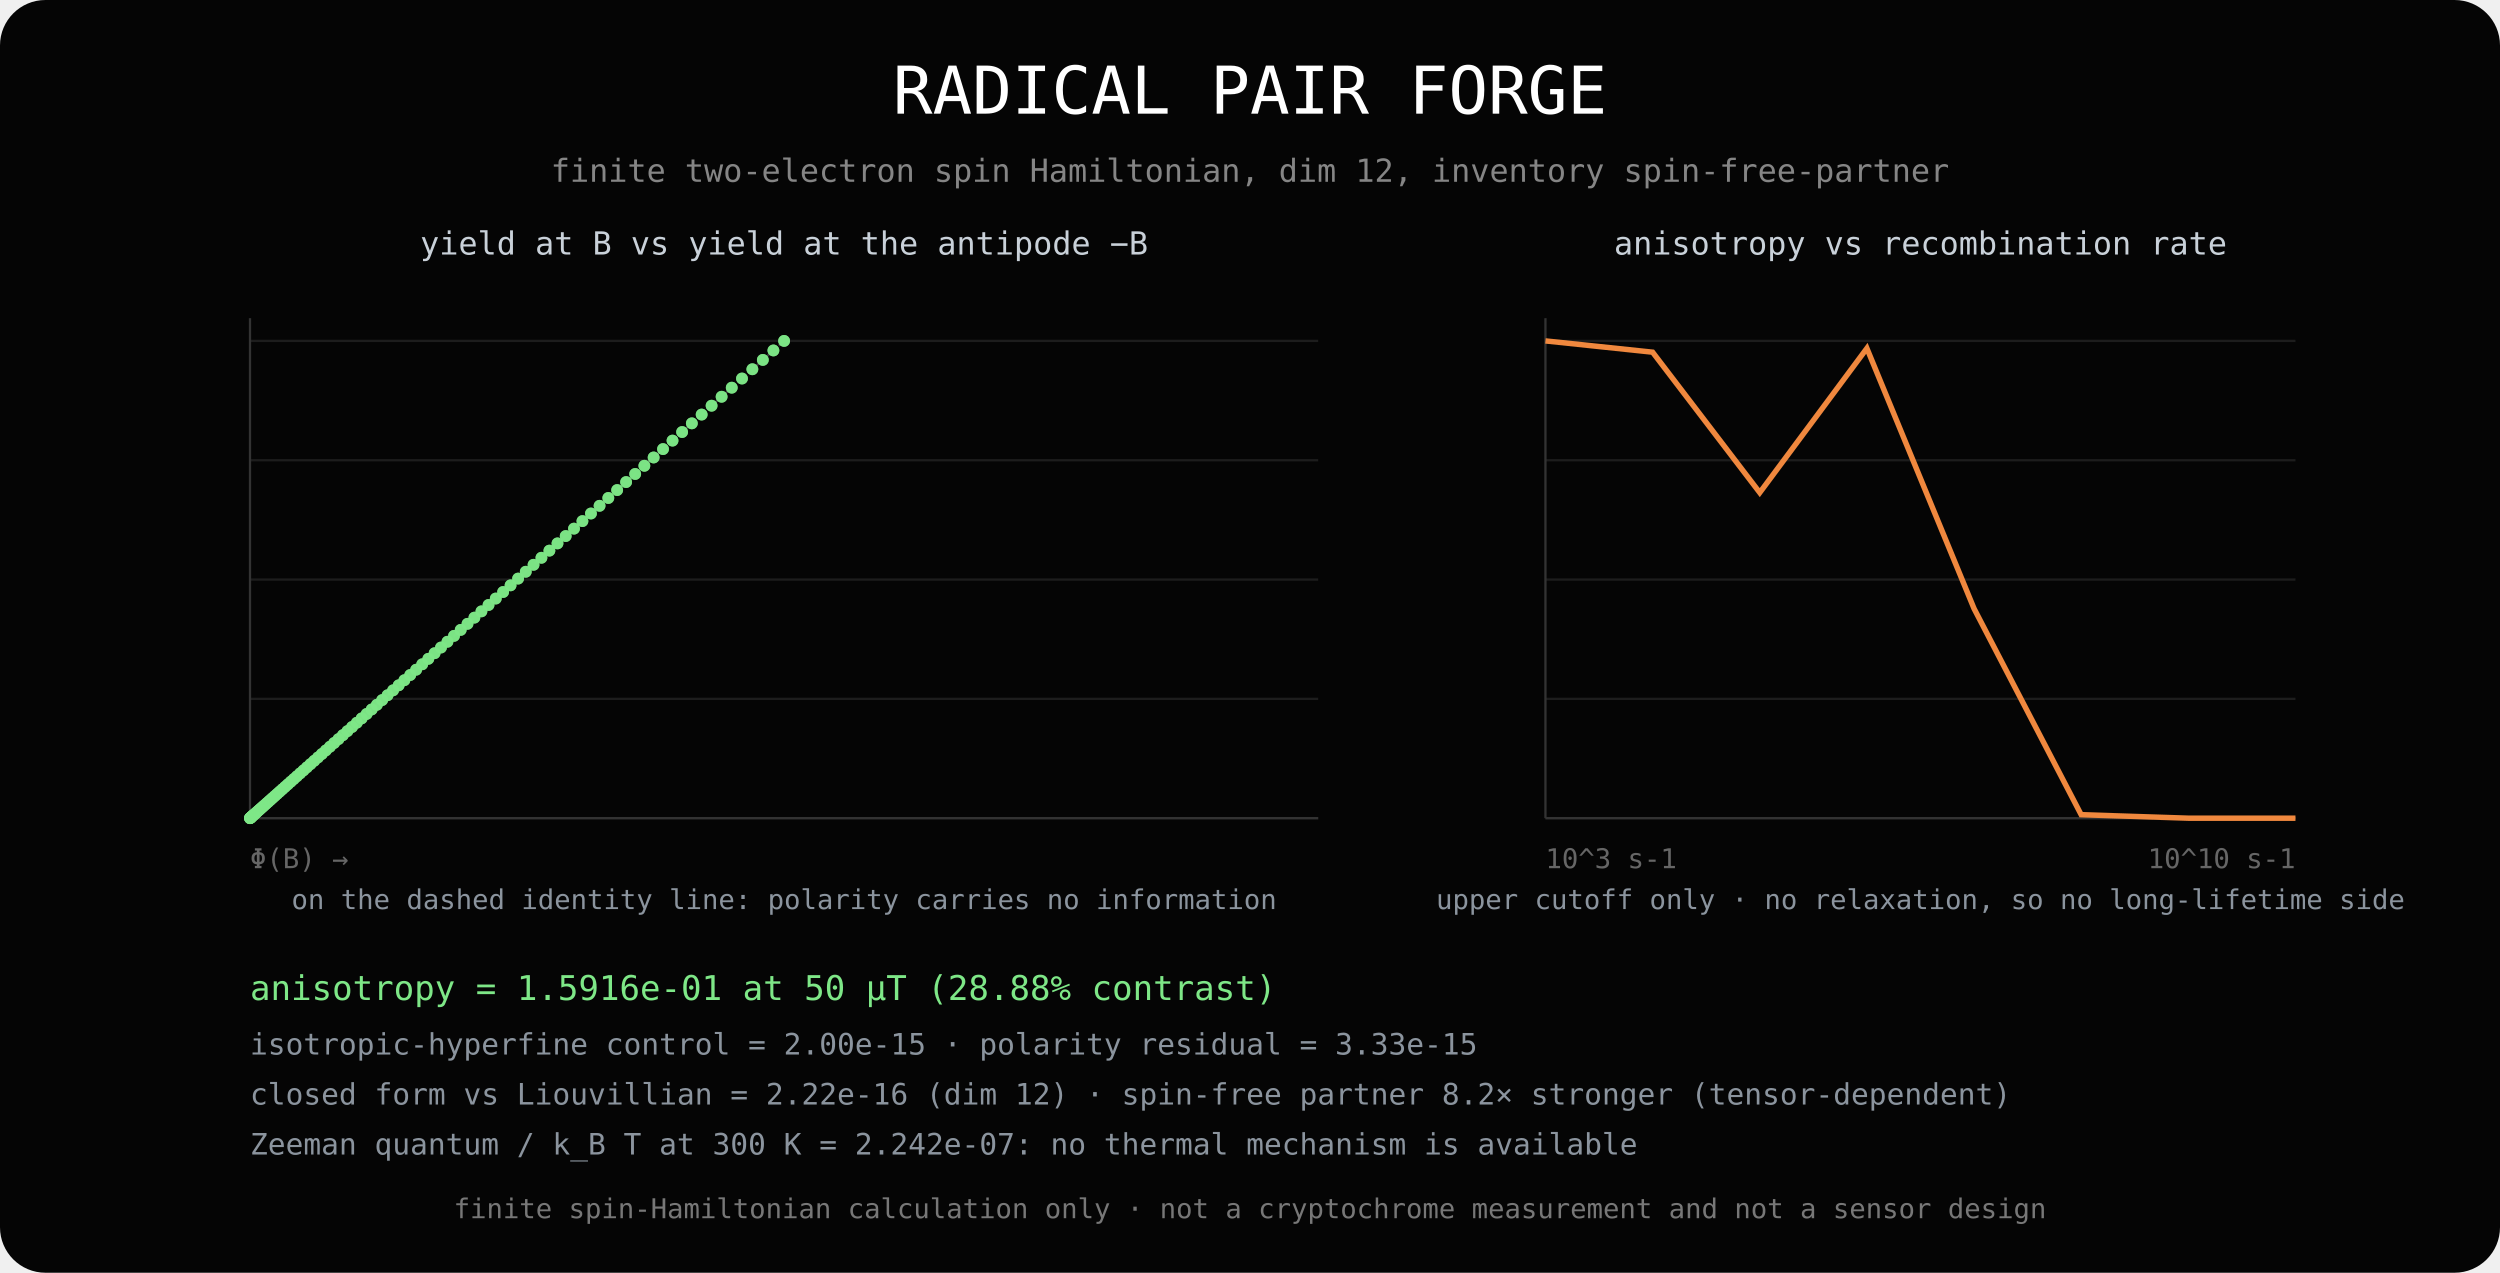
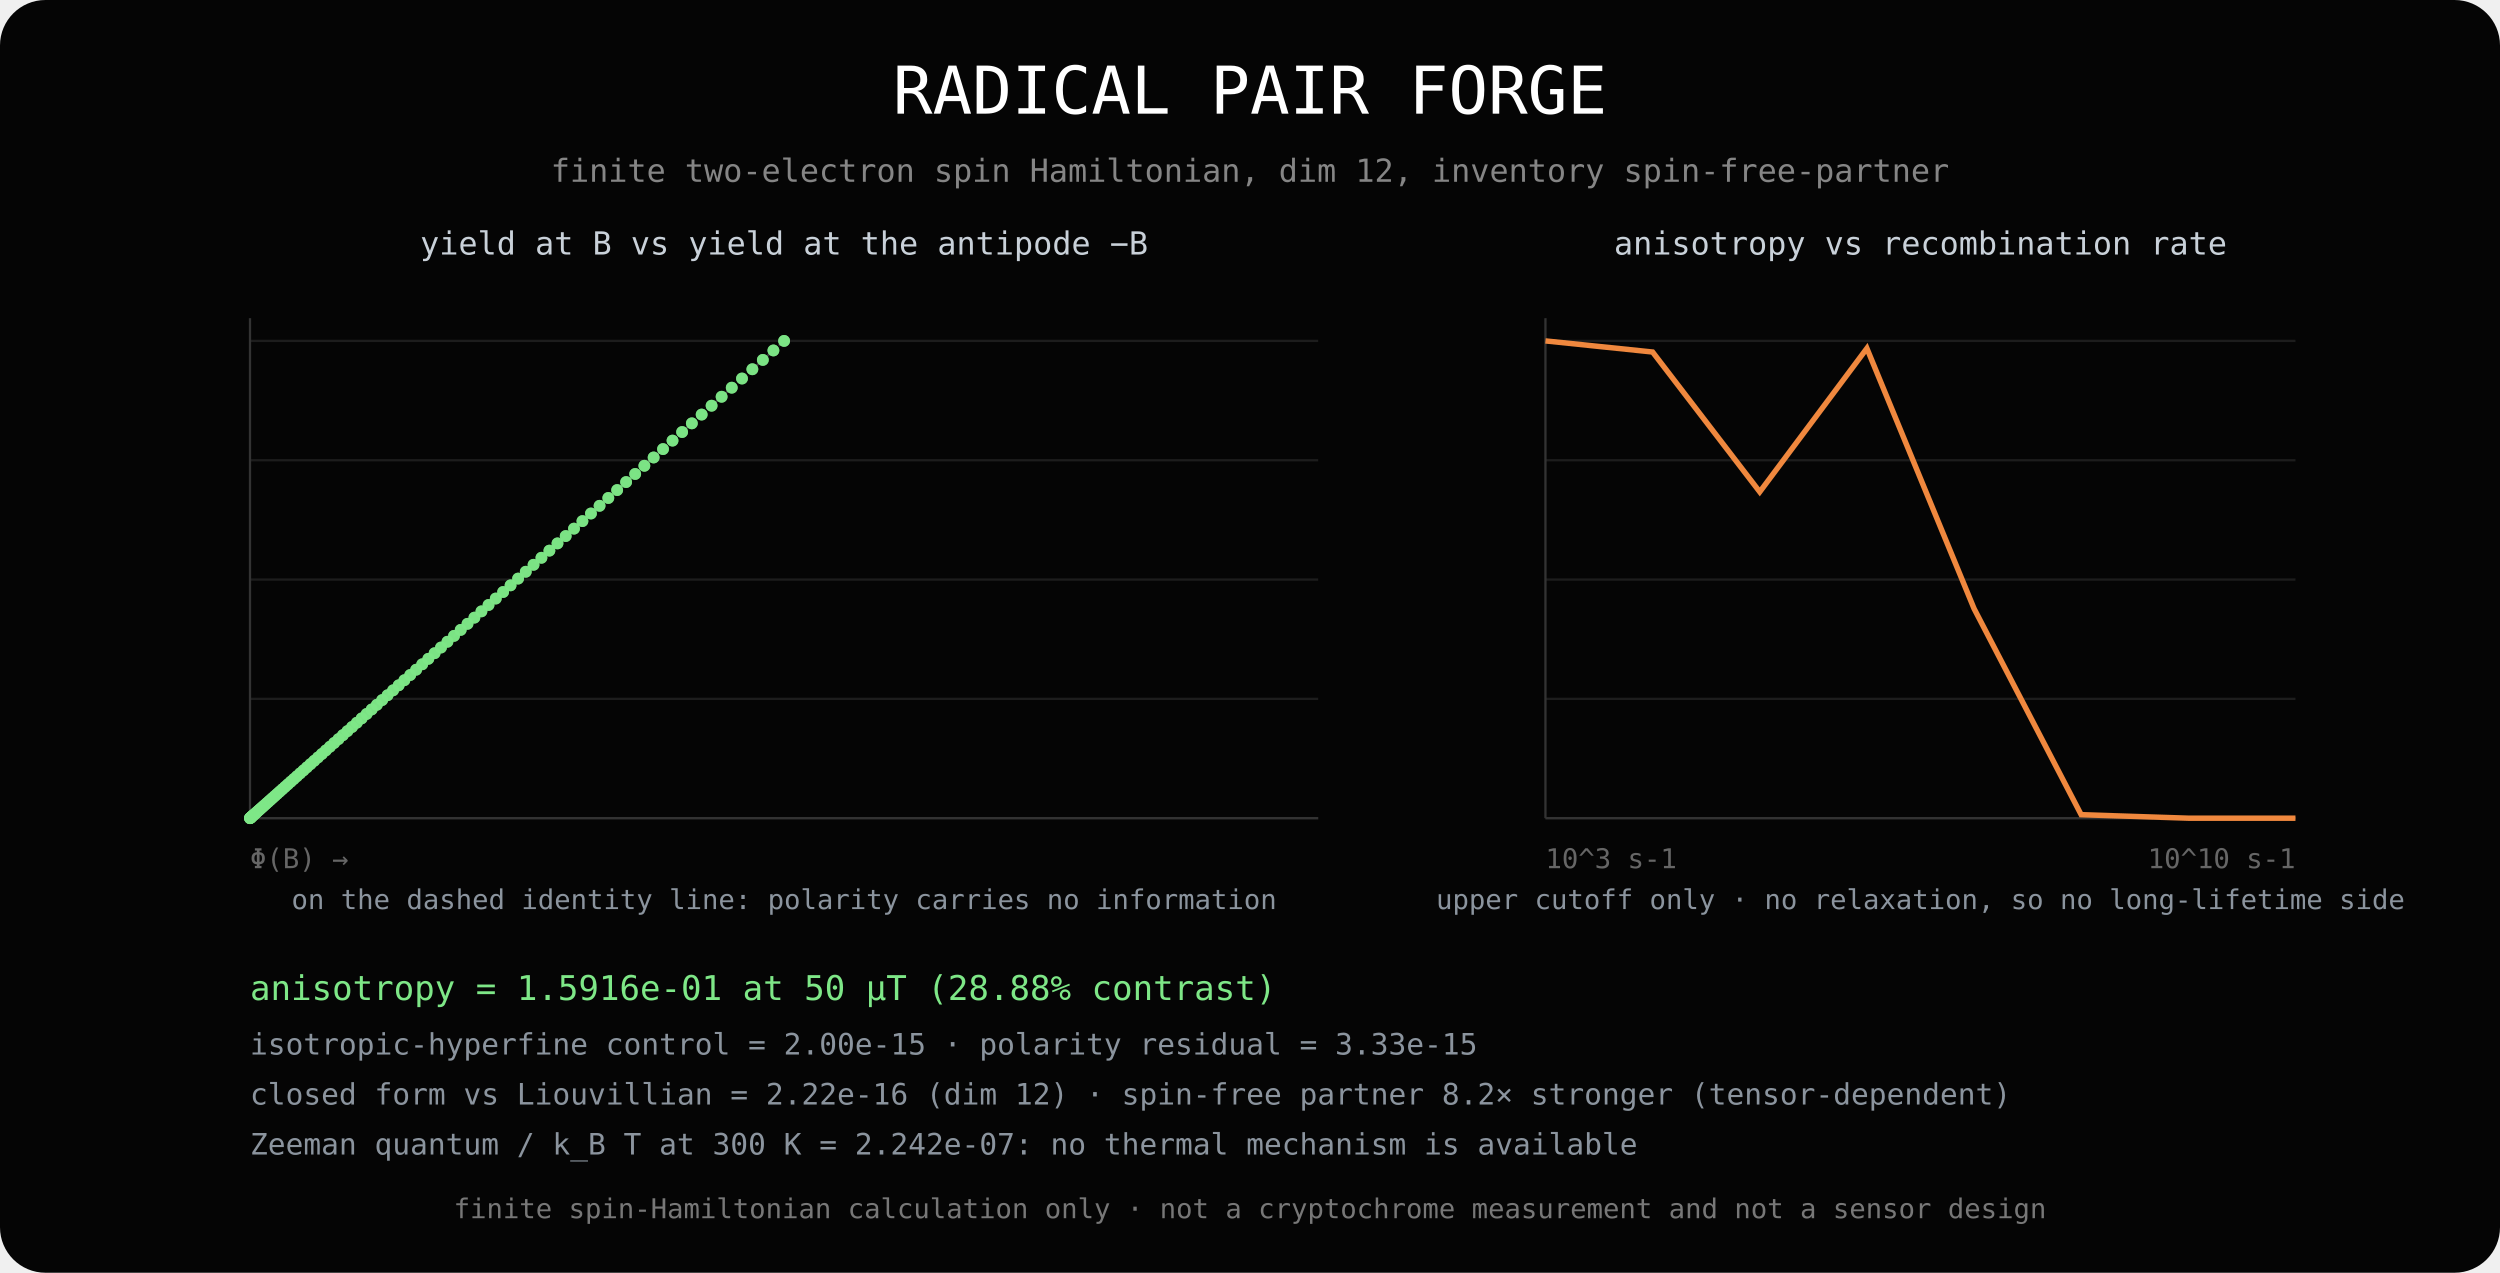
<svg xmlns="http://www.w3.org/2000/svg" width="1100" height="560" viewBox="0 0 1100 560">
  <rect width="1100" height="560" rx="20" fill="#050505" />
  <text x="550" y="50" fill="#fff" font-family="monospace" font-size="29" text-anchor="middle">RADICAL PAIR FORGE</text>
  <text x="550" y="80" fill="#858585" font-family="monospace" font-size="14" text-anchor="middle">finite two-electron spin Hamiltonian, dim 12, inventory spin-free-partner</text>
  <line x1="110" y1="360.0" x2="580" y2="360.0" stroke="#1d1d1d" />
  <line x1="680" y1="360.0" x2="1010" y2="360.0" stroke="#1d1d1d" />
  <line x1="110" y1="307.5" x2="580" y2="307.5" stroke="#1d1d1d" />
  <line x1="680" y1="307.5" x2="1010" y2="307.5" stroke="#1d1d1d" />
  <line x1="110" y1="255.0" x2="580" y2="255.0" stroke="#1d1d1d" />
  <line x1="680" y1="255.0" x2="1010" y2="255.0" stroke="#1d1d1d" />
  <line x1="110" y1="202.5" x2="580" y2="202.5" stroke="#1d1d1d" />
  <line x1="680" y1="202.5" x2="1010" y2="202.5" stroke="#1d1d1d" />
  <line x1="110" y1="150.0" x2="580" y2="150.0" stroke="#1d1d1d" />
  <line x1="680" y1="150.0" x2="1010" y2="150.0" stroke="#1d1d1d" />
  <line x1="110" y1="360" x2="580" y2="360" stroke="#333" />
  <line x1="110" y1="140" x2="110" y2="360" stroke="#333" />
  <line x1="110" y1="360" x2="345" y2="150" stroke="#3a3a3a" stroke-dasharray="4 4" />
  <circle cx="345.00" cy="150.00" r="2.6" fill="#7ee787" opacity="0.85" />
  <circle cx="340.30" cy="154.20" r="2.6" fill="#7ee787" opacity="0.85" />
  <circle cx="335.65" cy="158.36" r="2.6" fill="#7ee787" opacity="0.85" />
  <circle cx="331.04" cy="162.47" r="2.6" fill="#7ee787" opacity="0.85" />
  <circle cx="326.48" cy="166.55" r="2.6" fill="#7ee787" opacity="0.85" />
  <circle cx="321.97" cy="170.58" r="2.6" fill="#7ee787" opacity="0.85" />
  <circle cx="317.51" cy="174.57" r="2.6" fill="#7ee787" opacity="0.85" />
  <circle cx="313.10" cy="178.51" r="2.6" fill="#7ee787" opacity="0.85" />
  <circle cx="308.73" cy="182.41" r="2.6" fill="#7ee787" opacity="0.85" />
  <circle cx="304.41" cy="186.27" r="2.6" fill="#7ee787" opacity="0.85" />
  <circle cx="300.13" cy="190.09" r="2.6" fill="#7ee787" opacity="0.85" />
  <circle cx="295.91" cy="193.87" r="2.6" fill="#7ee787" opacity="0.85" />
  <circle cx="291.73" cy="197.60" r="2.6" fill="#7ee787" opacity="0.85" />
  <circle cx="287.60" cy="201.29" r="2.6" fill="#7ee787" opacity="0.85" />
  <circle cx="283.52" cy="204.94" r="2.6" fill="#7ee787" opacity="0.85" />
  <circle cx="279.48" cy="208.55" r="2.6" fill="#7ee787" opacity="0.85" />
  <circle cx="275.49" cy="212.11" r="2.6" fill="#7ee787" opacity="0.85" />
  <circle cx="271.55" cy="215.63" r="2.6" fill="#7ee787" opacity="0.85" />
  <circle cx="267.66" cy="219.11" r="2.6" fill="#7ee787" opacity="0.85" />
  <circle cx="263.81" cy="222.55" r="2.6" fill="#7ee787" opacity="0.85" />
  <circle cx="260.02" cy="225.94" r="2.6" fill="#7ee787" opacity="0.85" />
  <circle cx="256.27" cy="229.29" r="2.6" fill="#7ee787" opacity="0.85" />
  <circle cx="252.56" cy="232.60" r="2.6" fill="#7ee787" opacity="0.85" />
  <circle cx="248.91" cy="235.87" r="2.6" fill="#7ee787" opacity="0.85" />
  <circle cx="245.30" cy="239.09" r="2.6" fill="#7ee787" opacity="0.85" />
  <circle cx="241.74" cy="242.28" r="2.6" fill="#7ee787" opacity="0.85" />
  <circle cx="238.23" cy="245.42" r="2.6" fill="#7ee787" opacity="0.85" />
  <circle cx="234.76" cy="248.51" r="2.6" fill="#7ee787" opacity="0.85" />
  <circle cx="231.34" cy="251.57" r="2.6" fill="#7ee787" opacity="0.85" />
  <circle cx="227.97" cy="254.58" r="2.6" fill="#7ee787" opacity="0.85" />
  <circle cx="224.65" cy="257.55" r="2.6" fill="#7ee787" opacity="0.85" />
  <circle cx="221.37" cy="260.48" r="2.6" fill="#7ee787" opacity="0.85" />
  <circle cx="218.14" cy="263.36" r="2.6" fill="#7ee787" opacity="0.85" />
  <circle cx="214.96" cy="266.20" r="2.6" fill="#7ee787" opacity="0.85" />
  <circle cx="211.83" cy="269.00" r="2.6" fill="#7ee787" opacity="0.85" />
  <circle cx="208.74" cy="271.76" r="2.6" fill="#7ee787" opacity="0.85" />
  <circle cx="205.71" cy="274.48" r="2.6" fill="#7ee787" opacity="0.85" />
  <circle cx="202.71" cy="277.15" r="2.6" fill="#7ee787" opacity="0.85" />
  <circle cx="199.77" cy="279.78" r="2.6" fill="#7ee787" opacity="0.85" />
  <circle cx="196.88" cy="282.37" r="2.6" fill="#7ee787" opacity="0.85" />
  <circle cx="194.03" cy="284.91" r="2.6" fill="#7ee787" opacity="0.85" />
  <circle cx="191.23" cy="287.41" r="2.6" fill="#7ee787" opacity="0.85" />
  <circle cx="188.47" cy="289.88" r="2.6" fill="#7ee787" opacity="0.85" />
  <circle cx="185.77" cy="292.29" r="2.6" fill="#7ee787" opacity="0.85" />
  <circle cx="183.11" cy="294.67" r="2.6" fill="#7ee787" opacity="0.85" />
  <circle cx="180.50" cy="297.00" r="2.6" fill="#7ee787" opacity="0.85" />
  <circle cx="177.93" cy="299.29" r="2.6" fill="#7ee787" opacity="0.85" />
  <circle cx="175.42" cy="301.54" r="2.6" fill="#7ee787" opacity="0.85" />
  <circle cx="172.95" cy="303.75" r="2.6" fill="#7ee787" opacity="0.85" />
  <circle cx="170.53" cy="305.91" r="2.6" fill="#7ee787" opacity="0.85" />
  <circle cx="168.15" cy="308.03" r="2.6" fill="#7ee787" opacity="0.85" />
  <circle cx="165.83" cy="310.11" r="2.6" fill="#7ee787" opacity="0.85" />
  <circle cx="163.55" cy="312.15" r="2.6" fill="#7ee787" opacity="0.85" />
  <circle cx="161.32" cy="314.14" r="2.6" fill="#7ee787" opacity="0.85" />
  <circle cx="159.13" cy="316.09" r="2.6" fill="#7ee787" opacity="0.85" />
  <circle cx="157.00" cy="318.00" r="2.6" fill="#7ee787" opacity="0.85" />
  <circle cx="154.91" cy="319.87" r="2.6" fill="#7ee787" opacity="0.85" />
  <circle cx="152.87" cy="321.69" r="2.6" fill="#7ee787" opacity="0.85" />
  <circle cx="150.87" cy="323.47" r="2.6" fill="#7ee787" opacity="0.85" />
  <circle cx="148.93" cy="325.21" r="2.6" fill="#7ee787" opacity="0.85" />
  <circle cx="147.03" cy="326.91" r="2.6" fill="#7ee787" opacity="0.85" />
  <circle cx="145.18" cy="328.57" r="2.6" fill="#7ee787" opacity="0.85" />
  <circle cx="143.37" cy="330.18" r="2.6" fill="#7ee787" opacity="0.85" />
  <circle cx="141.62" cy="331.75" r="2.6" fill="#7ee787" opacity="0.85" />
  <circle cx="139.91" cy="333.27" r="2.6" fill="#7ee787" opacity="0.85" />
  <circle cx="138.25" cy="334.76" r="2.6" fill="#7ee787" opacity="0.85" />
  <circle cx="136.63" cy="336.20" r="2.6" fill="#7ee787" opacity="0.85" />
  <circle cx="135.07" cy="337.60" r="2.6" fill="#7ee787" opacity="0.85" />
  <circle cx="133.55" cy="338.96" r="2.6" fill="#7ee787" opacity="0.85" />
  <circle cx="132.07" cy="340.27" r="2.6" fill="#7ee787" opacity="0.85" />
  <circle cx="130.65" cy="341.55" r="2.6" fill="#7ee787" opacity="0.85" />
  <circle cx="129.27" cy="342.78" r="2.6" fill="#7ee787" opacity="0.85" />
  <circle cx="127.94" cy="343.96" r="2.6" fill="#7ee787" opacity="0.85" />
  <circle cx="126.66" cy="345.11" r="2.6" fill="#7ee787" opacity="0.85" />
  <circle cx="125.43" cy="346.21" r="2.6" fill="#7ee787" opacity="0.85" />
  <circle cx="124.24" cy="347.27" r="2.6" fill="#7ee787" opacity="0.85" />
  <circle cx="123.10" cy="348.29" r="2.6" fill="#7ee787" opacity="0.85" />
  <circle cx="122.01" cy="349.27" r="2.6" fill="#7ee787" opacity="0.85" />
  <circle cx="120.97" cy="350.20" r="2.6" fill="#7ee787" opacity="0.85" />
  <circle cx="119.97" cy="351.09" r="2.6" fill="#7ee787" opacity="0.85" />
  <circle cx="119.02" cy="351.94" r="2.6" fill="#7ee787" opacity="0.85" />
  <circle cx="118.12" cy="352.75" r="2.6" fill="#7ee787" opacity="0.85" />
  <circle cx="117.26" cy="353.51" r="2.6" fill="#7ee787" opacity="0.85" />
  <circle cx="116.46" cy="354.23" r="2.6" fill="#7ee787" opacity="0.85" />
  <circle cx="115.70" cy="354.91" r="2.6" fill="#7ee787" opacity="0.85" />
  <circle cx="114.98" cy="355.55" r="2.6" fill="#7ee787" opacity="0.85" />
  <circle cx="114.32" cy="356.14" r="2.6" fill="#7ee787" opacity="0.85" />
  <circle cx="113.70" cy="356.69" r="2.6" fill="#7ee787" opacity="0.85" />
  <circle cx="113.13" cy="357.20" r="2.6" fill="#7ee787" opacity="0.85" />
  <circle cx="112.61" cy="357.67" r="2.6" fill="#7ee787" opacity="0.85" />
  <circle cx="112.14" cy="358.09" r="2.6" fill="#7ee787" opacity="0.85" />
  <circle cx="111.71" cy="358.47" r="2.6" fill="#7ee787" opacity="0.85" />
  <circle cx="111.33" cy="358.81" r="2.6" fill="#7ee787" opacity="0.85" />
  <circle cx="111.00" cy="359.11" r="2.6" fill="#7ee787" opacity="0.85" />
  <circle cx="110.71" cy="359.36" r="2.6" fill="#7ee787" opacity="0.85" />
  <circle cx="110.47" cy="359.58" r="2.6" fill="#7ee787" opacity="0.85" />
  <circle cx="110.28" cy="359.75" r="2.6" fill="#7ee787" opacity="0.85" />
  <circle cx="110.14" cy="359.87" r="2.6" fill="#7ee787" opacity="0.85" />
  <circle cx="110.05" cy="359.96" r="2.6" fill="#7ee787" opacity="0.85" />
  <circle cx="110.00" cy="360.00" r="2.6" fill="#7ee787" opacity="0.85" />
  <circle cx="110.00" cy="360.00" r="2.6" fill="#7ee787" opacity="0.85" />
  <circle cx="110.05" cy="359.96" r="2.6" fill="#7ee787" opacity="0.85" />
  <circle cx="110.14" cy="359.87" r="2.6" fill="#7ee787" opacity="0.85" />
  <circle cx="110.28" cy="359.75" r="2.6" fill="#7ee787" opacity="0.85" />
  <circle cx="110.47" cy="359.58" r="2.6" fill="#7ee787" opacity="0.85" />
  <circle cx="110.71" cy="359.36" r="2.6" fill="#7ee787" opacity="0.85" />
  <circle cx="111.00" cy="359.11" r="2.6" fill="#7ee787" opacity="0.85" />
  <circle cx="111.33" cy="358.81" r="2.6" fill="#7ee787" opacity="0.85" />
  <circle cx="111.71" cy="358.47" r="2.6" fill="#7ee787" opacity="0.85" />
  <circle cx="112.14" cy="358.09" r="2.6" fill="#7ee787" opacity="0.85" />
  <circle cx="112.61" cy="357.67" r="2.6" fill="#7ee787" opacity="0.85" />
  <circle cx="113.13" cy="357.20" r="2.6" fill="#7ee787" opacity="0.85" />
  <circle cx="113.70" cy="356.69" r="2.6" fill="#7ee787" opacity="0.85" />
  <circle cx="114.32" cy="356.14" r="2.6" fill="#7ee787" opacity="0.85" />
  <circle cx="114.98" cy="355.55" r="2.6" fill="#7ee787" opacity="0.85" />
  <circle cx="115.70" cy="354.91" r="2.6" fill="#7ee787" opacity="0.85" />
  <circle cx="116.46" cy="354.23" r="2.6" fill="#7ee787" opacity="0.85" />
  <circle cx="117.26" cy="353.51" r="2.6" fill="#7ee787" opacity="0.85" />
  <circle cx="118.12" cy="352.75" r="2.6" fill="#7ee787" opacity="0.85" />
  <circle cx="119.02" cy="351.94" r="2.6" fill="#7ee787" opacity="0.85" />
  <circle cx="119.97" cy="351.09" r="2.6" fill="#7ee787" opacity="0.85" />
  <circle cx="120.97" cy="350.20" r="2.6" fill="#7ee787" opacity="0.85" />
  <circle cx="122.01" cy="349.27" r="2.6" fill="#7ee787" opacity="0.85" />
  <circle cx="123.10" cy="348.29" r="2.6" fill="#7ee787" opacity="0.85" />
  <circle cx="124.24" cy="347.27" r="2.6" fill="#7ee787" opacity="0.85" />
  <circle cx="125.43" cy="346.21" r="2.6" fill="#7ee787" opacity="0.85" />
  <circle cx="126.66" cy="345.11" r="2.6" fill="#7ee787" opacity="0.85" />
  <circle cx="127.94" cy="343.96" r="2.6" fill="#7ee787" opacity="0.85" />
  <circle cx="129.27" cy="342.78" r="2.6" fill="#7ee787" opacity="0.85" />
  <circle cx="130.65" cy="341.55" r="2.6" fill="#7ee787" opacity="0.85" />
  <circle cx="132.07" cy="340.27" r="2.6" fill="#7ee787" opacity="0.85" />
  <circle cx="133.55" cy="338.96" r="2.6" fill="#7ee787" opacity="0.85" />
  <circle cx="135.07" cy="337.60" r="2.6" fill="#7ee787" opacity="0.85" />
  <circle cx="136.63" cy="336.20" r="2.6" fill="#7ee787" opacity="0.85" />
  <circle cx="138.25" cy="334.76" r="2.6" fill="#7ee787" opacity="0.85" />
  <circle cx="139.91" cy="333.27" r="2.6" fill="#7ee787" opacity="0.85" />
  <circle cx="141.62" cy="331.75" r="2.6" fill="#7ee787" opacity="0.85" />
  <circle cx="143.37" cy="330.18" r="2.6" fill="#7ee787" opacity="0.85" />
  <circle cx="145.18" cy="328.57" r="2.6" fill="#7ee787" opacity="0.85" />
  <circle cx="147.03" cy="326.91" r="2.6" fill="#7ee787" opacity="0.85" />
  <circle cx="148.93" cy="325.21" r="2.6" fill="#7ee787" opacity="0.85" />
  <circle cx="150.87" cy="323.47" r="2.6" fill="#7ee787" opacity="0.85" />
  <circle cx="152.87" cy="321.69" r="2.6" fill="#7ee787" opacity="0.85" />
  <circle cx="154.91" cy="319.87" r="2.6" fill="#7ee787" opacity="0.85" />
  <circle cx="157.00" cy="318.00" r="2.6" fill="#7ee787" opacity="0.85" />
  <circle cx="159.13" cy="316.09" r="2.6" fill="#7ee787" opacity="0.85" />
  <circle cx="161.32" cy="314.14" r="2.6" fill="#7ee787" opacity="0.85" />
  <circle cx="163.55" cy="312.15" r="2.6" fill="#7ee787" opacity="0.85" />
  <circle cx="165.83" cy="310.11" r="2.6" fill="#7ee787" opacity="0.85" />
  <circle cx="168.15" cy="308.03" r="2.6" fill="#7ee787" opacity="0.85" />
  <circle cx="170.53" cy="305.91" r="2.6" fill="#7ee787" opacity="0.85" />
  <circle cx="172.95" cy="303.75" r="2.6" fill="#7ee787" opacity="0.85" />
  <circle cx="175.42" cy="301.54" r="2.6" fill="#7ee787" opacity="0.85" />
  <circle cx="177.93" cy="299.29" r="2.6" fill="#7ee787" opacity="0.85" />
  <circle cx="180.50" cy="297.00" r="2.6" fill="#7ee787" opacity="0.85" />
  <circle cx="183.11" cy="294.67" r="2.6" fill="#7ee787" opacity="0.85" />
  <circle cx="185.77" cy="292.29" r="2.6" fill="#7ee787" opacity="0.85" />
  <circle cx="188.47" cy="289.88" r="2.6" fill="#7ee787" opacity="0.85" />
  <circle cx="191.23" cy="287.41" r="2.6" fill="#7ee787" opacity="0.85" />
  <circle cx="194.03" cy="284.91" r="2.6" fill="#7ee787" opacity="0.85" />
  <circle cx="196.88" cy="282.37" r="2.6" fill="#7ee787" opacity="0.85" />
  <circle cx="199.77" cy="279.78" r="2.6" fill="#7ee787" opacity="0.85" />
  <circle cx="202.71" cy="277.15" r="2.6" fill="#7ee787" opacity="0.85" />
  <circle cx="205.71" cy="274.48" r="2.6" fill="#7ee787" opacity="0.85" />
  <circle cx="208.74" cy="271.76" r="2.6" fill="#7ee787" opacity="0.85" />
  <circle cx="211.83" cy="269.00" r="2.6" fill="#7ee787" opacity="0.85" />
  <circle cx="214.96" cy="266.20" r="2.6" fill="#7ee787" opacity="0.85" />
  <circle cx="218.14" cy="263.36" r="2.6" fill="#7ee787" opacity="0.85" />
  <circle cx="221.37" cy="260.48" r="2.6" fill="#7ee787" opacity="0.85" />
  <circle cx="224.65" cy="257.55" r="2.6" fill="#7ee787" opacity="0.85" />
  <circle cx="227.97" cy="254.58" r="2.6" fill="#7ee787" opacity="0.85" />
  <circle cx="231.34" cy="251.57" r="2.6" fill="#7ee787" opacity="0.85" />
  <circle cx="234.76" cy="248.51" r="2.6" fill="#7ee787" opacity="0.85" />
  <circle cx="238.23" cy="245.42" r="2.6" fill="#7ee787" opacity="0.85" />
  <circle cx="241.74" cy="242.28" r="2.6" fill="#7ee787" opacity="0.85" />
  <circle cx="245.30" cy="239.09" r="2.6" fill="#7ee787" opacity="0.85" />
  <circle cx="248.91" cy="235.87" r="2.6" fill="#7ee787" opacity="0.85" />
  <circle cx="252.56" cy="232.60" r="2.6" fill="#7ee787" opacity="0.85" />
  <circle cx="256.27" cy="229.29" r="2.6" fill="#7ee787" opacity="0.85" />
  <circle cx="260.02" cy="225.94" r="2.6" fill="#7ee787" opacity="0.85" />
  <circle cx="263.81" cy="222.55" r="2.6" fill="#7ee787" opacity="0.85" />
  <circle cx="267.66" cy="219.11" r="2.6" fill="#7ee787" opacity="0.85" />
  <circle cx="271.55" cy="215.63" r="2.6" fill="#7ee787" opacity="0.85" />
  <circle cx="275.49" cy="212.11" r="2.6" fill="#7ee787" opacity="0.85" />
  <circle cx="279.48" cy="208.55" r="2.6" fill="#7ee787" opacity="0.85" />
  <circle cx="283.52" cy="204.94" r="2.6" fill="#7ee787" opacity="0.85" />
  <circle cx="287.60" cy="201.29" r="2.6" fill="#7ee787" opacity="0.85" />
  <circle cx="291.73" cy="197.60" r="2.6" fill="#7ee787" opacity="0.85" />
  <circle cx="295.91" cy="193.87" r="2.6" fill="#7ee787" opacity="0.85" />
  <circle cx="300.13" cy="190.09" r="2.6" fill="#7ee787" opacity="0.85" />
  <circle cx="304.41" cy="186.27" r="2.6" fill="#7ee787" opacity="0.85" />
  <circle cx="308.73" cy="182.41" r="2.6" fill="#7ee787" opacity="0.85" />
  <circle cx="313.10" cy="178.51" r="2.6" fill="#7ee787" opacity="0.85" />
  <circle cx="317.51" cy="174.57" r="2.6" fill="#7ee787" opacity="0.85" />
  <circle cx="321.97" cy="170.58" r="2.6" fill="#7ee787" opacity="0.85" />
  <circle cx="326.48" cy="166.55" r="2.6" fill="#7ee787" opacity="0.85" />
  <circle cx="331.04" cy="162.47" r="2.6" fill="#7ee787" opacity="0.85" />
  <circle cx="335.65" cy="158.36" r="2.6" fill="#7ee787" opacity="0.85" />
  <circle cx="340.30" cy="154.20" r="2.6" fill="#7ee787" opacity="0.85" />
  <circle cx="345.00" cy="150.00" r="2.6" fill="#7ee787" opacity="0.85" />
  <text x="345" y="112" fill="#c9d1d9" font-family="monospace" font-size="14" text-anchor="middle">yield at B vs yield at the antipode −B</text>
  <text x="110" y="382" fill="#666" font-family="monospace" font-size="12">Φ(B) →</text>
  <text x="345" y="400" fill="#8b949e" font-family="monospace" font-size="12" text-anchor="middle">on the dashed identity line: polarity carries no information</text>
  <line x1="680" y1="360" x2="1010" y2="360" stroke="#333" />
  <line x1="680" y1="140" x2="680" y2="360" stroke="#333" />
-   <path d="M680.00,150.00L727.14,154.96L774.29,216.76L821.43,153.25L868.57,267.76L915.71,358.47L962.86,360.00L1010.00,360.00" fill="none" stroke="#f0883e" stroke-width="2.4" />
+   <path d="M680.00,150.00L727.14,154.89L774.29,216.43L821.43,153.27L868.57,267.76L915.71,358.47L962.86,360.00L1010.00,360.00" fill="none" stroke="#f0883e" stroke-width="2.4" />
  <text x="845" y="112" fill="#c9d1d9" font-family="monospace" font-size="14" text-anchor="middle">anisotropy vs recombination rate</text>
  <text x="680" y="382" fill="#666" font-family="monospace" font-size="12">10^3 s-1</text>
  <text x="945" y="382" fill="#666" font-family="monospace" font-size="12">10^10 s-1</text>
  <text x="845" y="400" fill="#8b949e" font-family="monospace" font-size="12" text-anchor="middle">upper cutoff only · no relaxation, so no long-lifetime side</text>
  <text x="110" y="440" fill="#7ee787" font-family="monospace" font-size="15">anisotropy = 1.5916e-01 at 50 µT (28.88% contrast)</text>
  <text x="110" y="464" fill="#8b949e" font-family="monospace" font-size="13">isotropic-hyperfine control = 2.00e-15 · polarity residual = 3.33e-15</text>
  <text x="110" y="486" fill="#8b949e" font-family="monospace" font-size="13">closed form vs Liouvillian = 2.22e-16 (dim 12) · spin-free partner 8.2× stronger (tensor-dependent)</text>
  <text x="110" y="508" fill="#8b949e" font-family="monospace" font-size="13">Zeeman quantum / k_B T at 300 K = 2.242e-07: no thermal mechanism is available</text>
  <text x="550" y="536" fill="#777" font-family="monospace" font-size="12" text-anchor="middle">finite spin-Hamiltonian calculation only · not a cryptochrome measurement and not a sensor design</text>
</svg>
